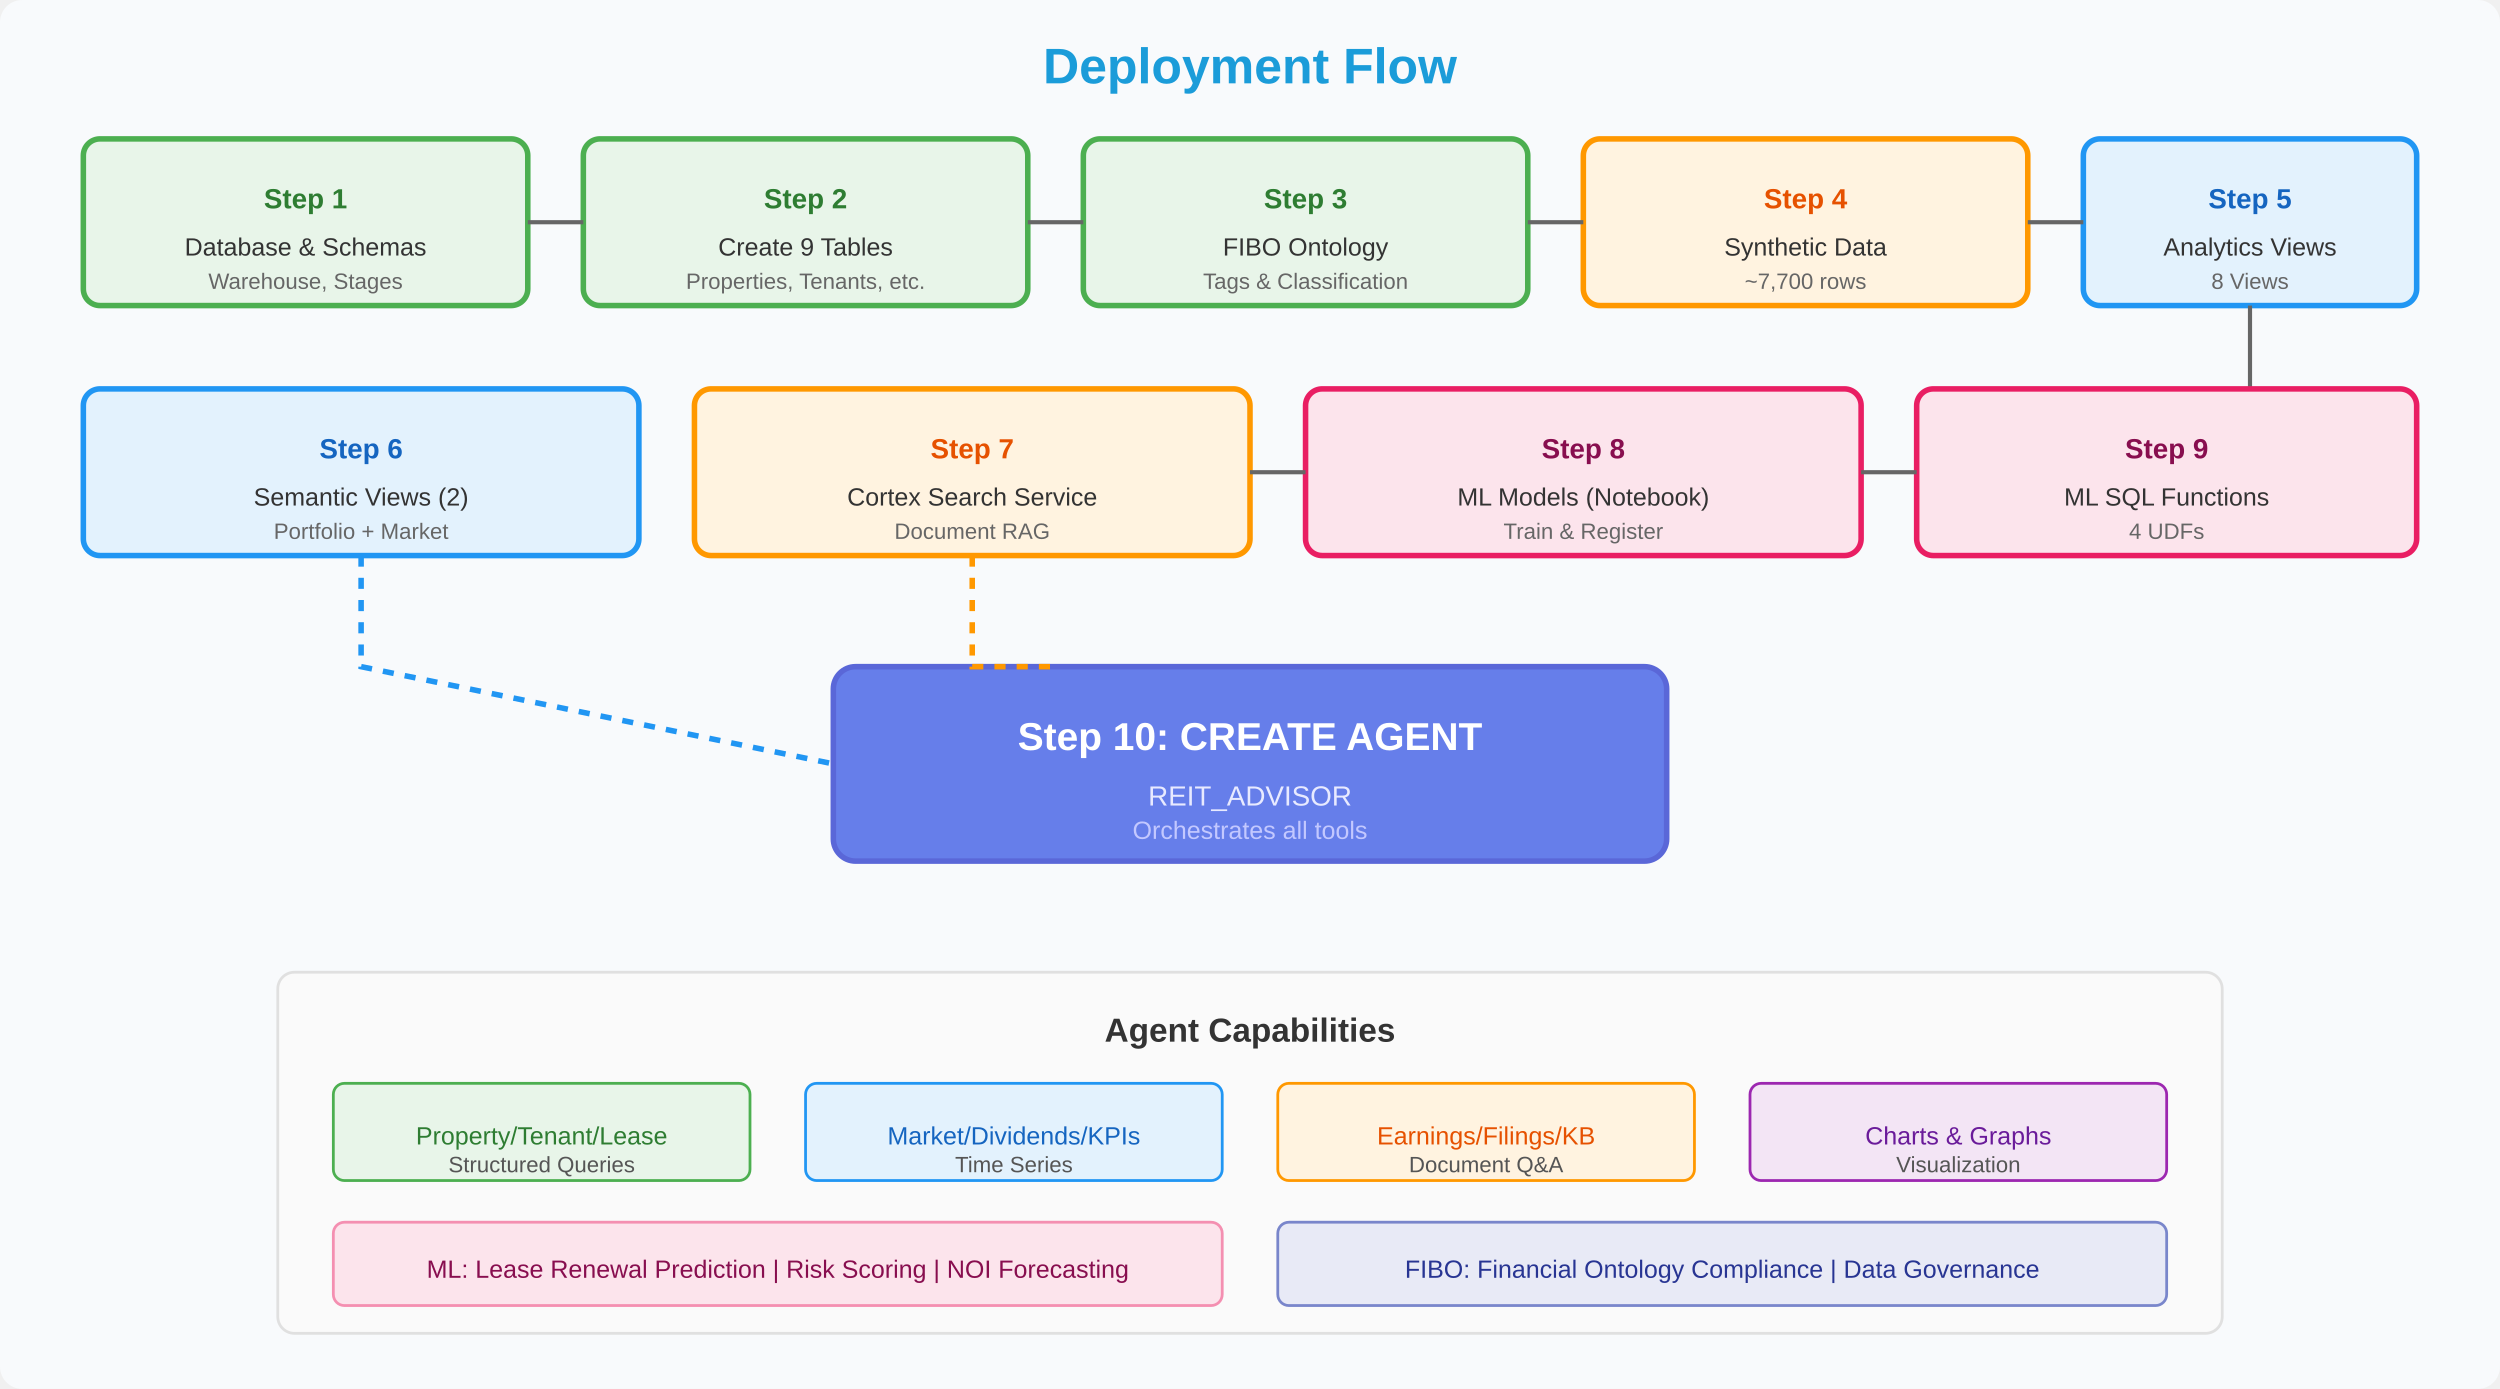
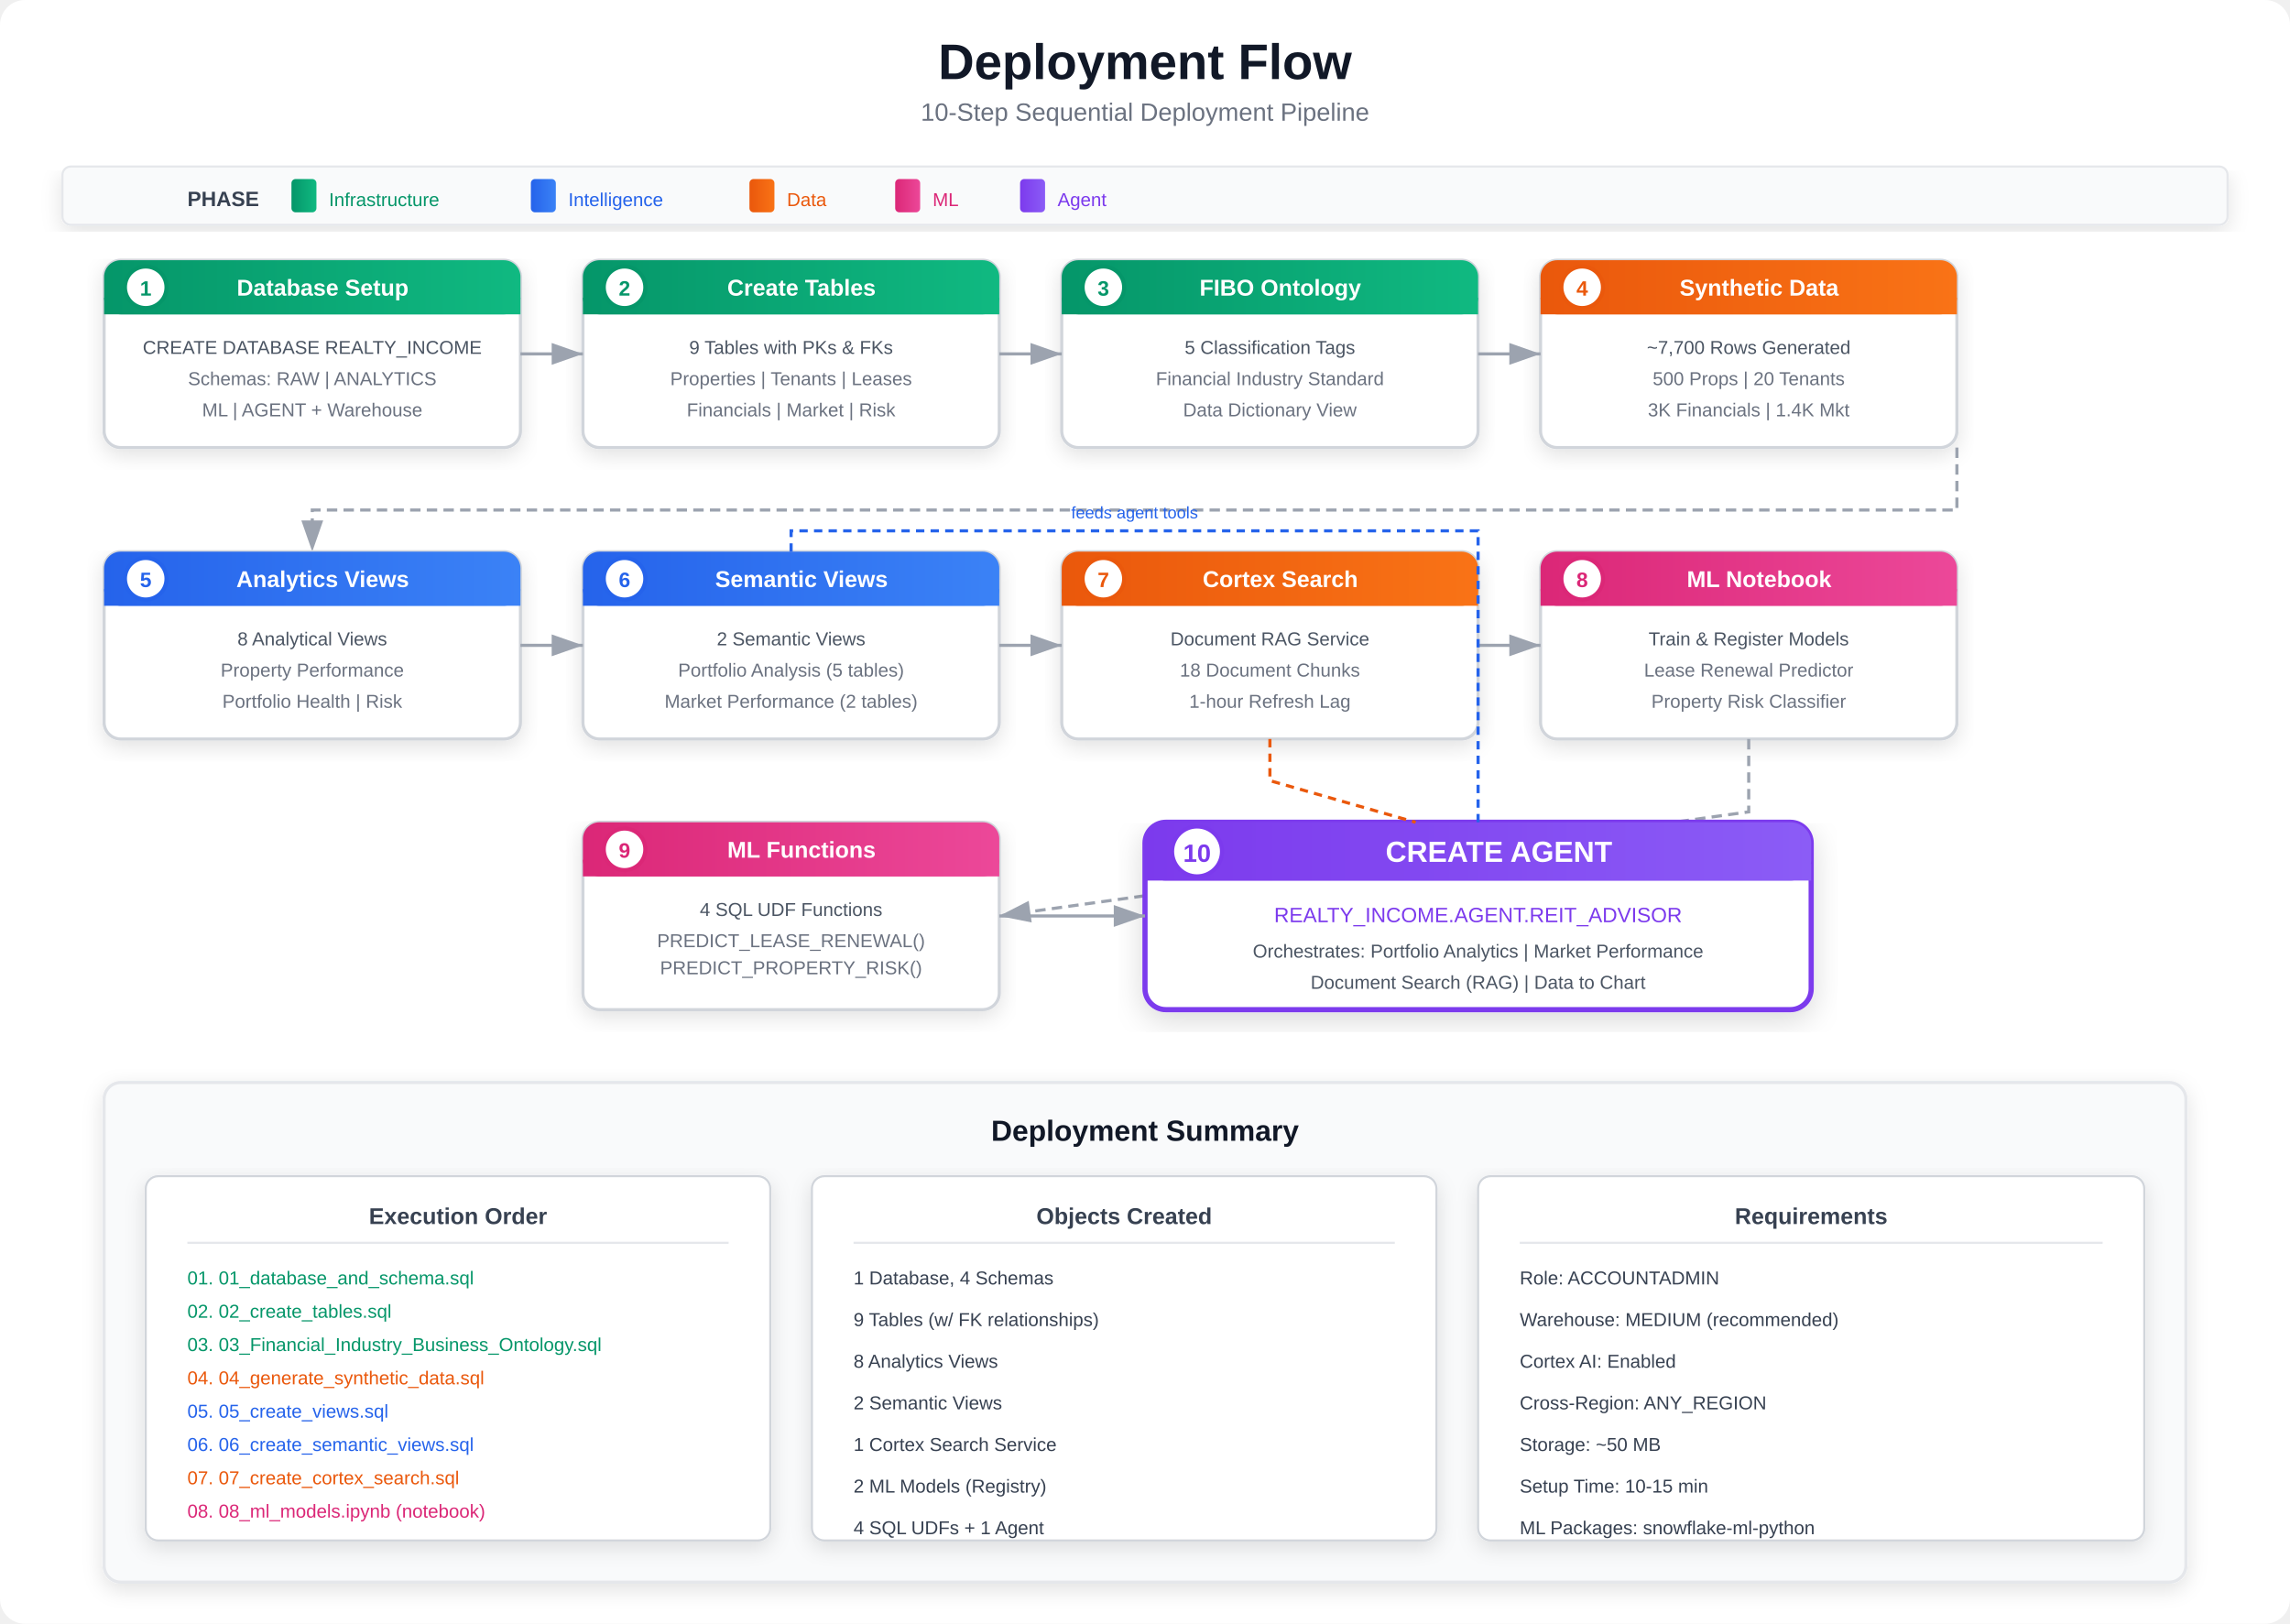
- <svg xmlns="http://www.w3.org/2000/svg" viewBox="0 0 900 500" font-family="Arial, sans-serif">
-   <rect width="900" height="500" fill="#F8FAFC" rx="8" />
-   <text x="450" y="30" text-anchor="middle" font-size="18" font-weight="bold" fill="#1B9CD9">Deployment Flow</text>
-   <rect x="30" y="50" width="160" height="60" fill="#E8F5E9" stroke="#4CAF50" stroke-width="2" rx="6" />
-   <text x="110" y="75" text-anchor="middle" font-size="10" font-weight="bold" fill="#2E7D32">Step 1</text>
-   <text x="110" y="92" text-anchor="middle" font-size="9" fill="#333">Database &amp; Schemas</text>
-   <text x="110" y="104" text-anchor="middle" font-size="8" fill="#666">Warehouse, Stages</text>
-   <rect x="210" y="50" width="160" height="60" fill="#E8F5E9" stroke="#4CAF50" stroke-width="2" rx="6" />
-   <text x="290" y="75" text-anchor="middle" font-size="10" font-weight="bold" fill="#2E7D32">Step 2</text>
-   <text x="290" y="92" text-anchor="middle" font-size="9" fill="#333">Create 9 Tables</text>
-   <text x="290" y="104" text-anchor="middle" font-size="8" fill="#666">Properties, Tenants, etc.</text>
-   <rect x="390" y="50" width="160" height="60" fill="#E8F5E9" stroke="#4CAF50" stroke-width="2" rx="6" />
-   <text x="470" y="75" text-anchor="middle" font-size="10" font-weight="bold" fill="#2E7D32">Step 3</text>
-   <text x="470" y="92" text-anchor="middle" font-size="9" fill="#333">FIBO Ontology</text>
-   <text x="470" y="104" text-anchor="middle" font-size="8" fill="#666">Tags &amp; Classification</text>
-   <rect x="570" y="50" width="160" height="60" fill="#FFF3E0" stroke="#FF9800" stroke-width="2" rx="6" />
-   <text x="650" y="75" text-anchor="middle" font-size="10" font-weight="bold" fill="#E65100">Step 4</text>
-   <text x="650" y="92" text-anchor="middle" font-size="9" fill="#333">Synthetic Data</text>
-   <text x="650" y="104" text-anchor="middle" font-size="8" fill="#666">~7,700 rows</text>
-   <rect x="750" y="50" width="120" height="60" fill="#E3F2FD" stroke="#2196F3" stroke-width="2" rx="6" />
-   <text x="810" y="75" text-anchor="middle" font-size="10" font-weight="bold" fill="#1565C0">Step 5</text>
-   <text x="810" y="92" text-anchor="middle" font-size="9" fill="#333">Analytics Views</text>
-   <text x="810" y="104" text-anchor="middle" font-size="8" fill="#666">8 Views</text>
-   <path d="M190,80 L210,80" fill="none" stroke="#666" stroke-width="1.5" marker-end="url(#arrow)" />
-   <path d="M370,80 L390,80" fill="none" stroke="#666" stroke-width="1.5" />
-   <path d="M550,80 L570,80" fill="none" stroke="#666" stroke-width="1.5" />
-   <path d="M730,80 L750,80" fill="none" stroke="#666" stroke-width="1.5" />
-   <path d="M810,110 L810,140" fill="none" stroke="#666" stroke-width="1.5" />
-   <rect x="30" y="140" width="200" height="60" fill="#E3F2FD" stroke="#2196F3" stroke-width="2" rx="6" />
-   <text x="130" y="165" text-anchor="middle" font-size="10" font-weight="bold" fill="#1565C0">Step 6</text>
-   <text x="130" y="182" text-anchor="middle" font-size="9" fill="#333">Semantic Views (2)</text>
-   <text x="130" y="194" text-anchor="middle" font-size="8" fill="#666">Portfolio + Market</text>
-   <rect x="250" y="140" width="200" height="60" fill="#FFF3E0" stroke="#FF9800" stroke-width="2" rx="6" />
-   <text x="350" y="165" text-anchor="middle" font-size="10" font-weight="bold" fill="#E65100">Step 7</text>
-   <text x="350" y="182" text-anchor="middle" font-size="9" fill="#333">Cortex Search Service</text>
-   <text x="350" y="194" text-anchor="middle" font-size="8" fill="#666">Document RAG</text>
-   <rect x="470" y="140" width="200" height="60" fill="#FCE4EC" stroke="#E91E63" stroke-width="2" rx="6" />
-   <text x="570" y="165" text-anchor="middle" font-size="10" font-weight="bold" fill="#880E4F">Step 8</text>
-   <text x="570" y="182" text-anchor="middle" font-size="9" fill="#333">ML Models (Notebook)</text>
-   <text x="570" y="194" text-anchor="middle" font-size="8" fill="#666">Train &amp; Register</text>
-   <rect x="690" y="140" width="180" height="60" fill="#FCE4EC" stroke="#E91E63" stroke-width="2" rx="6" />
-   <text x="780" y="165" text-anchor="middle" font-size="10" font-weight="bold" fill="#880E4F">Step 9</text>
-   <text x="780" y="182" text-anchor="middle" font-size="9" fill="#333">ML SQL Functions</text>
-   <text x="780" y="194" text-anchor="middle" font-size="8" fill="#666">4 UDFs</text>
-   <path d="M450,170 L470,170" fill="none" stroke="#666" stroke-width="1.5" />
-   <path d="M670,170 L690,170" fill="none" stroke="#666" stroke-width="1.5" />
-   <rect x="300" y="240" width="300" height="70" fill="#667EEA" stroke="#5A67D8" stroke-width="2" rx="8" />
-   <text x="450" y="270" text-anchor="middle" font-size="14" font-weight="bold" fill="white">Step 10: CREATE AGENT</text>
-   <text x="450" y="290" text-anchor="middle" font-size="10" fill="#E8EAFF">REIT_ADVISOR</text>
-   <text x="450" y="302" text-anchor="middle" font-size="9" fill="#C3C8FF">Orchestrates all tools</text>
-   <path d="M130,200 L130,240 L300,275" fill="none" stroke="#2196F3" stroke-width="2" stroke-dasharray="4" />
-   <path d="M350,200 L350,240 L380,240" fill="none" stroke="#FF9800" stroke-width="2" stroke-dasharray="4" />
-   <rect x="100" y="350" width="700" height="130" fill="#FAFAFA" stroke="#E0E0E0" stroke-width="1" rx="6" />
-   <text x="450" y="375" text-anchor="middle" font-size="12" font-weight="bold" fill="#333">Agent Capabilities</text>
-   <rect x="120" y="390" width="150" height="35" fill="#E8F5E9" stroke="#4CAF50" rx="4" />
-   <text x="195" y="412" text-anchor="middle" font-size="9" fill="#2E7D32">Property/Tenant/Lease</text>
-   <text x="195" y="422" text-anchor="middle" font-size="8" fill="#555">Structured Queries</text>
-   <rect x="290" y="390" width="150" height="35" fill="#E3F2FD" stroke="#2196F3" rx="4" />
-   <text x="365" y="412" text-anchor="middle" font-size="9" fill="#1565C0">Market/Dividends/KPIs</text>
-   <text x="365" y="422" text-anchor="middle" font-size="8" fill="#555">Time Series</text>
-   <rect x="460" y="390" width="150" height="35" fill="#FFF3E0" stroke="#FF9800" rx="4" />
-   <text x="535" y="412" text-anchor="middle" font-size="9" fill="#E65100">Earnings/Filings/KB</text>
-   <text x="535" y="422" text-anchor="middle" font-size="8" fill="#555">Document Q&amp;A</text>
-   <rect x="630" y="390" width="150" height="35" fill="#F3E5F5" stroke="#9C27B0" rx="4" />
-   <text x="705" y="412" text-anchor="middle" font-size="9" fill="#6A1B9A">Charts &amp; Graphs</text>
-   <text x="705" y="422" text-anchor="middle" font-size="8" fill="#555">Visualization</text>
-   <rect x="120" y="440" width="320" height="30" fill="#FCE4EC" stroke="#F48FB1" rx="4" />
-   <text x="280" y="460" text-anchor="middle" font-size="9" fill="#880E4F">ML: Lease Renewal Prediction | Risk Scoring | NOI Forecasting</text>
-   <rect x="460" y="440" width="320" height="30" fill="#E8EAF6" stroke="#7986CB" rx="4" />
-   <text x="620" y="460" text-anchor="middle" font-size="9" fill="#283593">FIBO: Financial Ontology Compliance | Data Governance</text>
+ <svg xmlns="http://www.w3.org/2000/svg" viewBox="0 0 1100 780" font-family="Segoe UI, Arial, sans-serif">
+   <defs>
+     <linearGradient id="phase1" x1="0%" y1="0%" x2="100%" y2="0%">
+       <stop offset="0%" style="stop-color:#059669" />
+       <stop offset="100%" style="stop-color:#10B981" />
+     </linearGradient>
+     <linearGradient id="phase2" x1="0%" y1="0%" x2="100%" y2="0%">
+       <stop offset="0%" style="stop-color:#2563EB" />
+       <stop offset="100%" style="stop-color:#3B82F6" />
+     </linearGradient>
+     <linearGradient id="phase3" x1="0%" y1="0%" x2="100%" y2="0%">
+       <stop offset="0%" style="stop-color:#EA580C" />
+       <stop offset="100%" style="stop-color:#F97316" />
+     </linearGradient>
+     <linearGradient id="phase4" x1="0%" y1="0%" x2="100%" y2="0%">
+       <stop offset="0%" style="stop-color:#DB2777" />
+       <stop offset="100%" style="stop-color:#EC4899" />
+     </linearGradient>
+     <linearGradient id="phase5" x1="0%" y1="0%" x2="100%" y2="0%">
+       <stop offset="0%" style="stop-color:#7C3AED" />
+       <stop offset="100%" style="stop-color:#8B5CF6" />
+     </linearGradient>
+     <filter id="dshadow" x="-4%" y="-4%" width="108%" height="116%">
+       <feDropShadow dx="0" dy="3" stdDeviation="5" flood-color="#000" flood-opacity="0.12" />
+     </filter>
+     <filter id="dshadowLg" x="-4%" y="-4%" width="108%" height="116%">
+       <feDropShadow dx="0" dy="4" stdDeviation="7" flood-color="#000" flood-opacity="0.15" />
+     </filter>
+     <marker id="darrow" markerWidth="10" markerHeight="7" refX="10" refY="3.5" orient="auto">
+       <polygon points="0 0, 10 3.5, 0 7" fill="#9CA3AF" />
+     </marker>
+   </defs>
+   <rect width="1100" height="780" fill="#FFFFFF" rx="12" />
+   <text x="550" y="38" text-anchor="middle" fill="#111827" font-size="24" font-weight="bold">Deployment Flow</text>
+   <text x="550" y="58" text-anchor="middle" fill="#6B7280" font-size="12">10-Step Sequential Deployment Pipeline</text>
+   <rect x="30" y="80" width="1040" height="28" fill="#F9FAFB" stroke="#E5E7EB" rx="4" filter="url(#dshadow)" />
+   <text x="90" y="99" fill="#374151" font-size="10" font-weight="bold">PHASE</text>
+   <rect x="140" y="86" width="12" height="16" fill="url(#phase1)" rx="2" />
+   <text x="158" y="99" fill="#059669" font-size="9">Infrastructure</text>
+   <rect x="255" y="86" width="12" height="16" fill="url(#phase2)" rx="2" />
+   <text x="273" y="99" fill="#2563EB" font-size="9">Intelligence</text>
+   <rect x="360" y="86" width="12" height="16" fill="url(#phase3)" rx="2" />
+   <text x="378" y="99" fill="#EA580C" font-size="9">Data</text>
+   <rect x="430" y="86" width="12" height="16" fill="url(#phase4)" rx="2" />
+   <text x="448" y="99" fill="#DB2777" font-size="9">ML</text>
+   <rect x="490" y="86" width="12" height="16" fill="url(#phase5)" rx="2" />
+   <text x="508" y="99" fill="#7C3AED" font-size="9">Agent</text>
+   <rect x="50" y="125" width="200" height="90" fill="#FFFFFF" stroke="#D1D5DB" stroke-width="1.5" rx="8" filter="url(#dshadow)" />
+   <rect x="50" y="125" width="200" height="26" fill="url(#phase1)" rx="8" />
+   <rect x="50" y="143" width="200" height="8" fill="url(#phase1)" />
+   <circle cx="70" cy="138" r="10" fill="white" stroke="#059669" stroke-width="2" />
+   <text x="70" y="142" text-anchor="middle" fill="#059669" font-size="10" font-weight="bold">1</text>
+   <text x="155" y="142" text-anchor="middle" fill="white" font-size="11" font-weight="bold">Database Setup</text>
+   <text x="150" y="170" text-anchor="middle" fill="#4B5563" font-size="9">CREATE DATABASE REALTY_INCOME</text>
+   <text x="150" y="185" text-anchor="middle" fill="#6B7280" font-size="9">Schemas: RAW | ANALYTICS</text>
+   <text x="150" y="200" text-anchor="middle" fill="#6B7280" font-size="9">ML | AGENT + Warehouse</text>
+   <rect x="280" y="125" width="200" height="90" fill="#FFFFFF" stroke="#D1D5DB" stroke-width="1.5" rx="8" filter="url(#dshadow)" />
+   <rect x="280" y="125" width="200" height="26" fill="url(#phase1)" rx="8" />
+   <rect x="280" y="143" width="200" height="8" fill="url(#phase1)" />
+   <circle cx="300" cy="138" r="10" fill="white" stroke="#059669" stroke-width="2" />
+   <text x="300" y="142" text-anchor="middle" fill="#059669" font-size="10" font-weight="bold">2</text>
+   <text x="385" y="142" text-anchor="middle" fill="white" font-size="11" font-weight="bold">Create Tables</text>
+   <text x="380" y="170" text-anchor="middle" fill="#4B5563" font-size="9">9 Tables with PKs &amp; FKs</text>
+   <text x="380" y="185" text-anchor="middle" fill="#6B7280" font-size="9">Properties | Tenants | Leases</text>
+   <text x="380" y="200" text-anchor="middle" fill="#6B7280" font-size="9">Financials | Market | Risk</text>
+   <rect x="510" y="125" width="200" height="90" fill="#FFFFFF" stroke="#D1D5DB" stroke-width="1.5" rx="8" filter="url(#dshadow)" />
+   <rect x="510" y="125" width="200" height="26" fill="url(#phase1)" rx="8" />
+   <rect x="510" y="143" width="200" height="8" fill="url(#phase1)" />
+   <circle cx="530" cy="138" r="10" fill="white" stroke="#059669" stroke-width="2" />
+   <text x="530" y="142" text-anchor="middle" fill="#059669" font-size="10" font-weight="bold">3</text>
+   <text x="615" y="142" text-anchor="middle" fill="white" font-size="11" font-weight="bold">FIBO Ontology</text>
+   <text x="610" y="170" text-anchor="middle" fill="#4B5563" font-size="9">5 Classification Tags</text>
+   <text x="610" y="185" text-anchor="middle" fill="#6B7280" font-size="9">Financial Industry Standard</text>
+   <text x="610" y="200" text-anchor="middle" fill="#6B7280" font-size="9">Data Dictionary View</text>
+   <rect x="740" y="125" width="200" height="90" fill="#FFFFFF" stroke="#D1D5DB" stroke-width="1.5" rx="8" filter="url(#dshadow)" />
+   <rect x="740" y="125" width="200" height="26" fill="url(#phase3)" rx="8" />
+   <rect x="740" y="143" width="200" height="8" fill="url(#phase3)" />
+   <circle cx="760" cy="138" r="10" fill="white" stroke="#EA580C" stroke-width="2" />
+   <text x="760" y="142" text-anchor="middle" fill="#EA580C" font-size="10" font-weight="bold">4</text>
+   <text x="845" y="142" text-anchor="middle" fill="white" font-size="11" font-weight="bold">Synthetic Data</text>
+   <text x="840" y="170" text-anchor="middle" fill="#4B5563" font-size="9">~7,700 Rows Generated</text>
+   <text x="840" y="185" text-anchor="middle" fill="#6B7280" font-size="9">500 Props | 20 Tenants</text>
+   <text x="840" y="200" text-anchor="middle" fill="#6B7280" font-size="9">3K Financials | 1.4K Mkt</text>
+   <line x1="250" y1="170" x2="280" y2="170" stroke="#9CA3AF" stroke-width="1.5" marker-end="url(#darrow)" />
+   <line x1="480" y1="170" x2="510" y2="170" stroke="#9CA3AF" stroke-width="1.5" marker-end="url(#darrow)" />
+   <line x1="710" y1="170" x2="740" y2="170" stroke="#9CA3AF" stroke-width="1.5" marker-end="url(#darrow)" />
+   <path d="M940,215 L940,245 L150,245 L150,265" fill="none" stroke="#9CA3AF" stroke-width="1.5" stroke-dasharray="5,3" marker-end="url(#darrow)" />
+   <rect x="50" y="265" width="200" height="90" fill="#FFFFFF" stroke="#D1D5DB" stroke-width="1.5" rx="8" filter="url(#dshadow)" />
+   <rect x="50" y="265" width="200" height="26" fill="url(#phase2)" rx="8" />
+   <rect x="50" y="283" width="200" height="8" fill="url(#phase2)" />
+   <circle cx="70" cy="278" r="10" fill="white" stroke="#2563EB" stroke-width="2" />
+   <text x="70" y="282" text-anchor="middle" fill="#2563EB" font-size="10" font-weight="bold">5</text>
+   <text x="155" y="282" text-anchor="middle" fill="white" font-size="11" font-weight="bold">Analytics Views</text>
+   <text x="150" y="310" text-anchor="middle" fill="#4B5563" font-size="9">8 Analytical Views</text>
+   <text x="150" y="325" text-anchor="middle" fill="#6B7280" font-size="9">Property Performance</text>
+   <text x="150" y="340" text-anchor="middle" fill="#6B7280" font-size="9">Portfolio Health | Risk</text>
+   <rect x="280" y="265" width="200" height="90" fill="#FFFFFF" stroke="#D1D5DB" stroke-width="1.5" rx="8" filter="url(#dshadow)" />
+   <rect x="280" y="265" width="200" height="26" fill="url(#phase2)" rx="8" />
+   <rect x="280" y="283" width="200" height="8" fill="url(#phase2)" />
+   <circle cx="300" cy="278" r="10" fill="white" stroke="#2563EB" stroke-width="2" />
+   <text x="300" y="282" text-anchor="middle" fill="#2563EB" font-size="10" font-weight="bold">6</text>
+   <text x="385" y="282" text-anchor="middle" fill="white" font-size="11" font-weight="bold">Semantic Views</text>
+   <text x="380" y="310" text-anchor="middle" fill="#4B5563" font-size="9">2 Semantic Views</text>
+   <text x="380" y="325" text-anchor="middle" fill="#6B7280" font-size="9">Portfolio Analysis (5 tables)</text>
+   <text x="380" y="340" text-anchor="middle" fill="#6B7280" font-size="9">Market Performance (2 tables)</text>
+   <rect x="510" y="265" width="200" height="90" fill="#FFFFFF" stroke="#D1D5DB" stroke-width="1.5" rx="8" filter="url(#dshadow)" />
+   <rect x="510" y="265" width="200" height="26" fill="url(#phase3)" rx="8" />
+   <rect x="510" y="283" width="200" height="8" fill="url(#phase3)" />
+   <circle cx="530" cy="278" r="10" fill="white" stroke="#EA580C" stroke-width="2" />
+   <text x="530" y="282" text-anchor="middle" fill="#EA580C" font-size="10" font-weight="bold">7</text>
+   <text x="615" y="282" text-anchor="middle" fill="white" font-size="11" font-weight="bold">Cortex Search</text>
+   <text x="610" y="310" text-anchor="middle" fill="#4B5563" font-size="9">Document RAG Service</text>
+   <text x="610" y="325" text-anchor="middle" fill="#6B7280" font-size="9">18 Document Chunks</text>
+   <text x="610" y="340" text-anchor="middle" fill="#6B7280" font-size="9">1-hour Refresh Lag</text>
+   <rect x="740" y="265" width="200" height="90" fill="#FFFFFF" stroke="#D1D5DB" stroke-width="1.5" rx="8" filter="url(#dshadow)" />
+   <rect x="740" y="265" width="200" height="26" fill="url(#phase4)" rx="8" />
+   <rect x="740" y="283" width="200" height="8" fill="url(#phase4)" />
+   <circle cx="760" cy="278" r="10" fill="white" stroke="#DB2777" stroke-width="2" />
+   <text x="760" y="282" text-anchor="middle" fill="#DB2777" font-size="10" font-weight="bold">8</text>
+   <text x="845" y="282" text-anchor="middle" fill="white" font-size="11" font-weight="bold">ML Notebook</text>
+   <text x="840" y="310" text-anchor="middle" fill="#4B5563" font-size="9">Train &amp; Register Models</text>
+   <text x="840" y="325" text-anchor="middle" fill="#6B7280" font-size="9">Lease Renewal Predictor</text>
+   <text x="840" y="340" text-anchor="middle" fill="#6B7280" font-size="9">Property Risk Classifier</text>
+   <line x1="250" y1="310" x2="280" y2="310" stroke="#9CA3AF" stroke-width="1.5" marker-end="url(#darrow)" />
+   <line x1="480" y1="310" x2="510" y2="310" stroke="#9CA3AF" stroke-width="1.5" marker-end="url(#darrow)" />
+   <line x1="710" y1="310" x2="740" y2="310" stroke="#9CA3AF" stroke-width="1.5" marker-end="url(#darrow)" />
+   <rect x="280" y="395" width="200" height="90" fill="#FFFFFF" stroke="#D1D5DB" stroke-width="1.5" rx="8" filter="url(#dshadow)" />
+   <rect x="280" y="395" width="200" height="26" fill="url(#phase4)" rx="8" />
+   <rect x="280" y="413" width="200" height="8" fill="url(#phase4)" />
+   <circle cx="300" cy="408" r="10" fill="white" stroke="#DB2777" stroke-width="2" />
+   <text x="300" y="412" text-anchor="middle" fill="#DB2777" font-size="10" font-weight="bold">9</text>
+   <text x="385" y="412" text-anchor="middle" fill="white" font-size="11" font-weight="bold">ML Functions</text>
+   <text x="380" y="440" text-anchor="middle" fill="#4B5563" font-size="9">4 SQL UDF Functions</text>
+   <text x="380" y="455" text-anchor="middle" fill="#6B7280" font-size="9">PREDICT_LEASE_RENEWAL()</text>
+   <text x="380" y="468" text-anchor="middle" fill="#6B7280" font-size="9">PREDICT_PROPERTY_RISK()</text>
+   <path d="M840,355 L840,390 L480,440" fill="none" stroke="#9CA3AF" stroke-width="1.5" stroke-dasharray="5,3" marker-end="url(#darrow)" />
+   <rect x="550" y="395" width="320" height="90" fill="#FFFFFF" stroke="#7C3AED" stroke-width="2.5" rx="10" filter="url(#dshadowLg)" />
+   <rect x="550" y="395" width="320" height="28" fill="url(#phase5)" rx="10" />
+   <rect x="550" y="415" width="320" height="8" fill="url(#phase5)" />
+   <circle cx="575" cy="409" r="12" fill="white" stroke="#7C3AED" stroke-width="2" />
+   <text x="575" y="414" text-anchor="middle" fill="#7C3AED" font-size="12" font-weight="bold">10</text>
+   <text x="720" y="414" text-anchor="middle" fill="white" font-size="14" font-weight="bold">CREATE AGENT</text>
+   <text x="710" y="443" text-anchor="middle" fill="#7C3AED" font-size="10">REALTY_INCOME.AGENT.REIT_ADVISOR</text>
+   <text x="710" y="460" text-anchor="middle" fill="#4B5563" font-size="9">Orchestrates: Portfolio Analytics | Market Performance</text>
+   <text x="710" y="475" text-anchor="middle" fill="#4B5563" font-size="9">Document Search (RAG) | Data to Chart</text>
+   <line x1="480" y1="440" x2="550" y2="440" stroke="#9CA3AF" stroke-width="1.5" marker-end="url(#darrow)" />
+   <path d="M380,265 L380,255 L710,255 L710,395" fill="none" stroke="#2563EB" stroke-width="1.5" stroke-dasharray="4,3" />
+   <text x="545" y="249" text-anchor="middle" fill="#2563EB" font-size="8">feeds agent tools</text>
+   <path d="M610,355 L610,375 L680,395" fill="none" stroke="#EA580C" stroke-width="1.5" stroke-dasharray="4,3" />
+   <rect x="50" y="520" width="1000" height="240" fill="#F9FAFB" stroke="#E5E7EB" stroke-width="1.5" rx="8" filter="url(#dshadow)" />
+   <text x="550" y="548" text-anchor="middle" fill="#111827" font-size="14" font-weight="bold">Deployment Summary</text>
+   <rect x="70" y="565" width="300" height="175" fill="#FFFFFF" stroke="#D1D5DB" rx="6" filter="url(#dshadow)" />
+   <text x="220" y="588" text-anchor="middle" fill="#374151" font-size="11" font-weight="bold">Execution Order</text>
+   <line x1="90" y1="597" x2="350" y2="597" stroke="#E5E7EB" />
+   <text x="90" y="617" fill="#059669" font-size="9">01. 01_database_and_schema.sql</text>
+   <text x="90" y="633" fill="#059669" font-size="9">02. 02_create_tables.sql</text>
+   <text x="90" y="649" fill="#059669" font-size="9">03. 03_Financial_Industry_Business_Ontology.sql</text>
+   <text x="90" y="665" fill="#EA580C" font-size="9">04. 04_generate_synthetic_data.sql</text>
+   <text x="90" y="681" fill="#2563EB" font-size="9">05. 05_create_views.sql</text>
+   <text x="90" y="697" fill="#2563EB" font-size="9">06. 06_create_semantic_views.sql</text>
+   <text x="90" y="713" fill="#EA580C" font-size="9">07. 07_create_cortex_search.sql</text>
+   <text x="90" y="729" fill="#DB2777" font-size="9">08. 08_ml_models.ipynb (notebook)</text>
+   <rect x="390" y="565" width="300" height="175" fill="#FFFFFF" stroke="#D1D5DB" rx="6" filter="url(#dshadow)" />
+   <text x="540" y="588" text-anchor="middle" fill="#374151" font-size="11" font-weight="bold">Objects Created</text>
+   <line x1="410" y1="597" x2="670" y2="597" stroke="#E5E7EB" />
+   <text x="410" y="617" fill="#374151" font-size="9">1 Database, 4 Schemas</text>
+   <text x="410" y="637" fill="#374151" font-size="9">9 Tables (w/ FK relationships)</text>
+   <text x="410" y="657" fill="#374151" font-size="9">8 Analytics Views</text>
+   <text x="410" y="677" fill="#374151" font-size="9">2 Semantic Views</text>
+   <text x="410" y="697" fill="#374151" font-size="9">1 Cortex Search Service</text>
+   <text x="410" y="717" fill="#374151" font-size="9">2 ML Models (Registry)</text>
+   <text x="410" y="737" fill="#374151" font-size="9">4 SQL UDFs + 1 Agent</text>
+   <rect x="710" y="565" width="320" height="175" fill="#FFFFFF" stroke="#D1D5DB" rx="6" filter="url(#dshadow)" />
+   <text x="870" y="588" text-anchor="middle" fill="#374151" font-size="11" font-weight="bold">Requirements</text>
+   <line x1="730" y1="597" x2="1010" y2="597" stroke="#E5E7EB" />
+   <text x="730" y="617" fill="#374151" font-size="9">Role: ACCOUNTADMIN</text>
+   <text x="730" y="637" fill="#374151" font-size="9">Warehouse: MEDIUM (recommended)</text>
+   <text x="730" y="657" fill="#374151" font-size="9">Cortex AI: Enabled</text>
+   <text x="730" y="677" fill="#374151" font-size="9">Cross-Region: ANY_REGION</text>
+   <text x="730" y="697" fill="#374151" font-size="9">Storage: ~50 MB</text>
+   <text x="730" y="717" fill="#374151" font-size="9">Setup Time: 10-15 min</text>
+   <text x="730" y="737" fill="#374151" font-size="9">ML Packages: snowflake-ml-python</text>
</svg>
